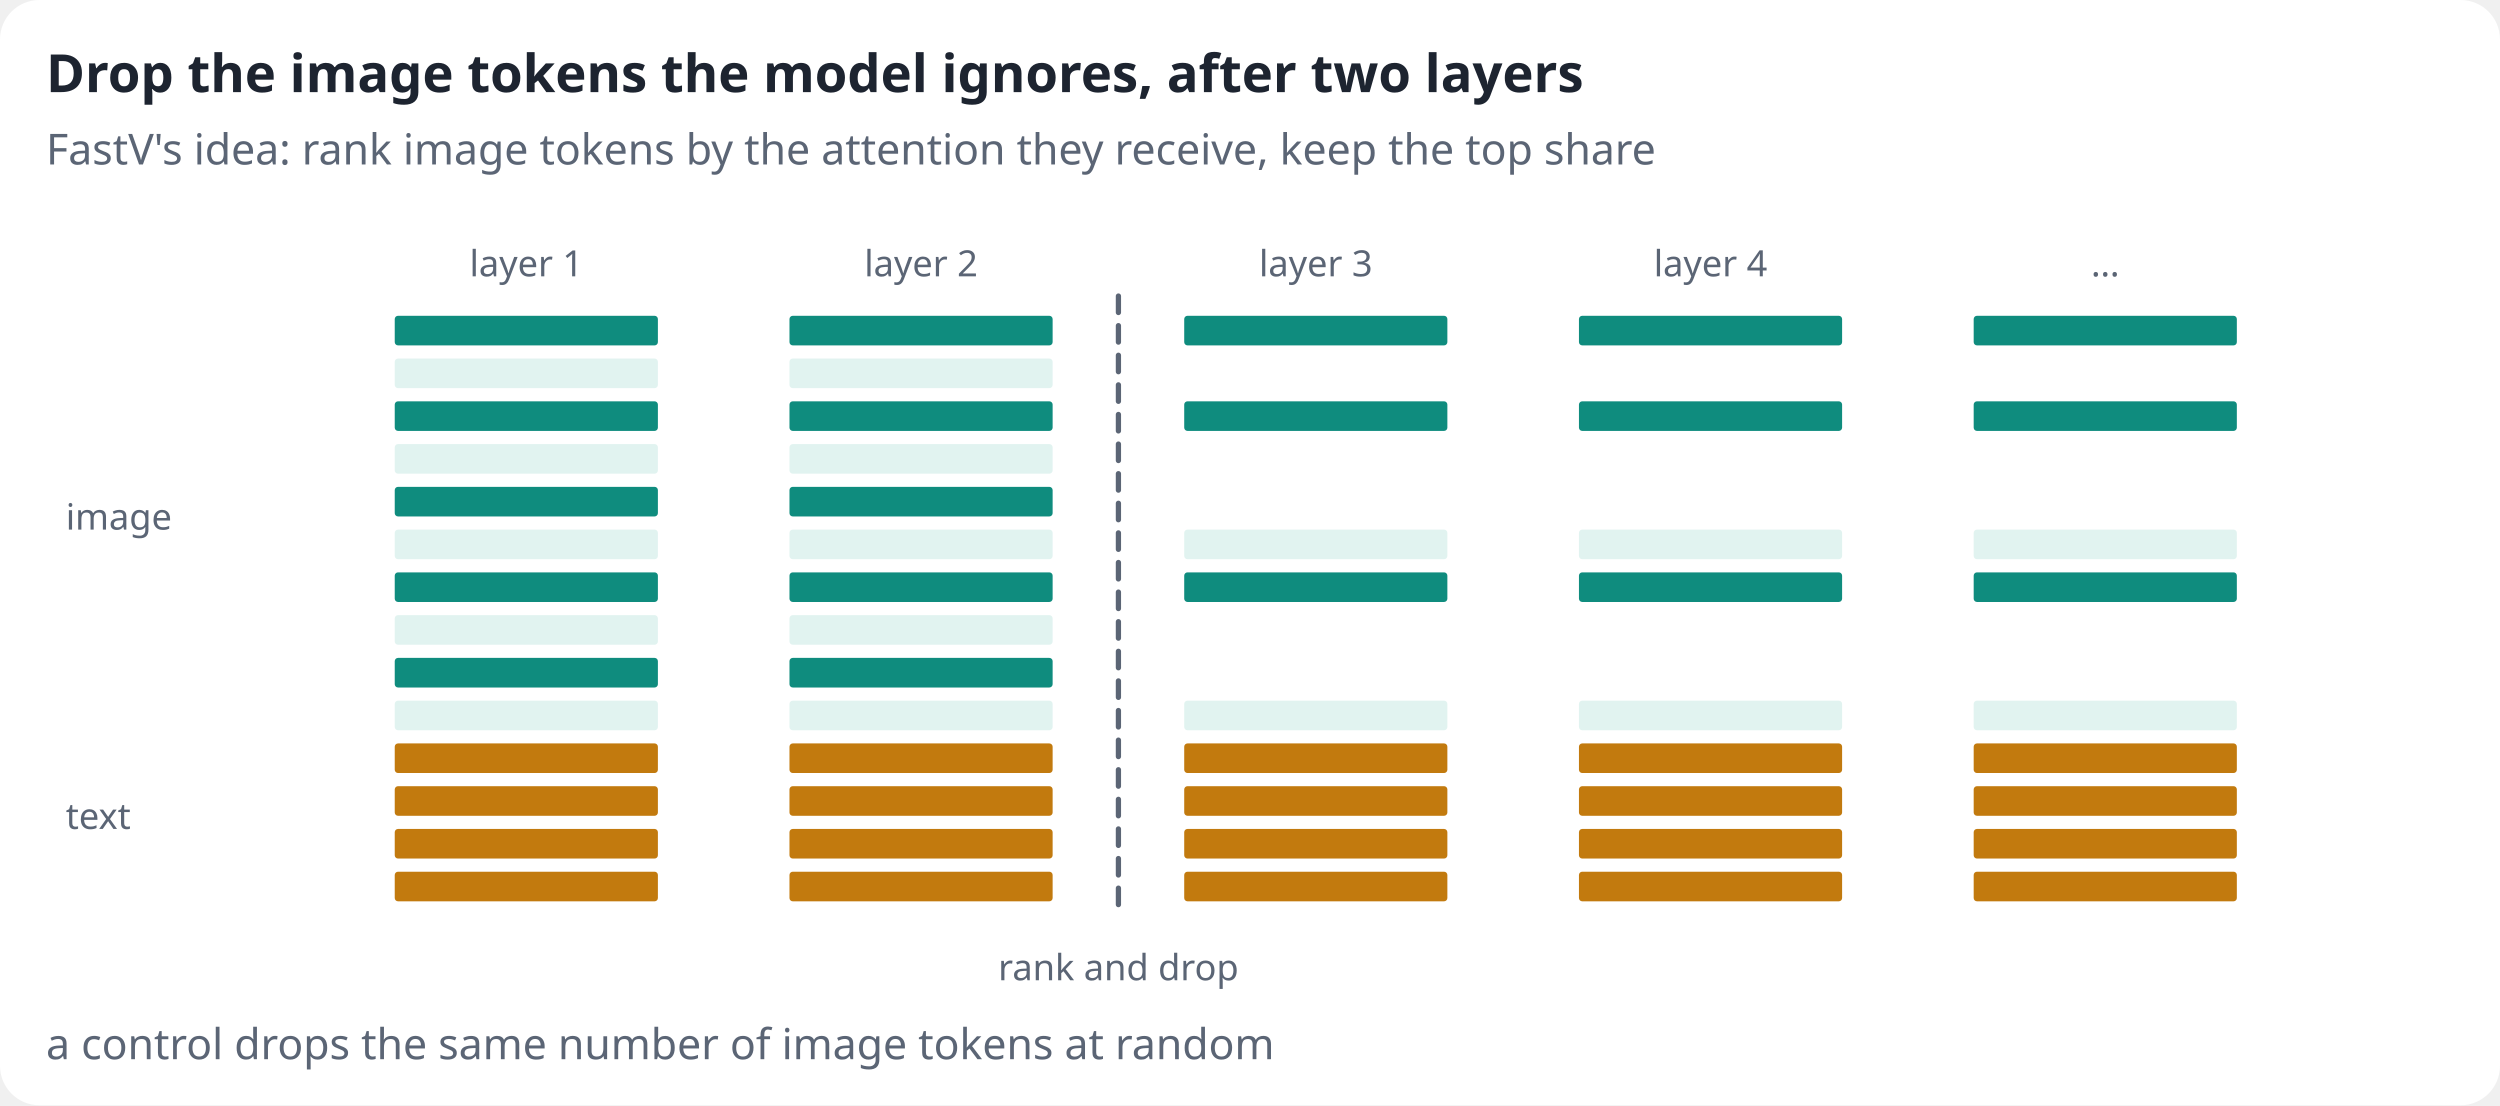
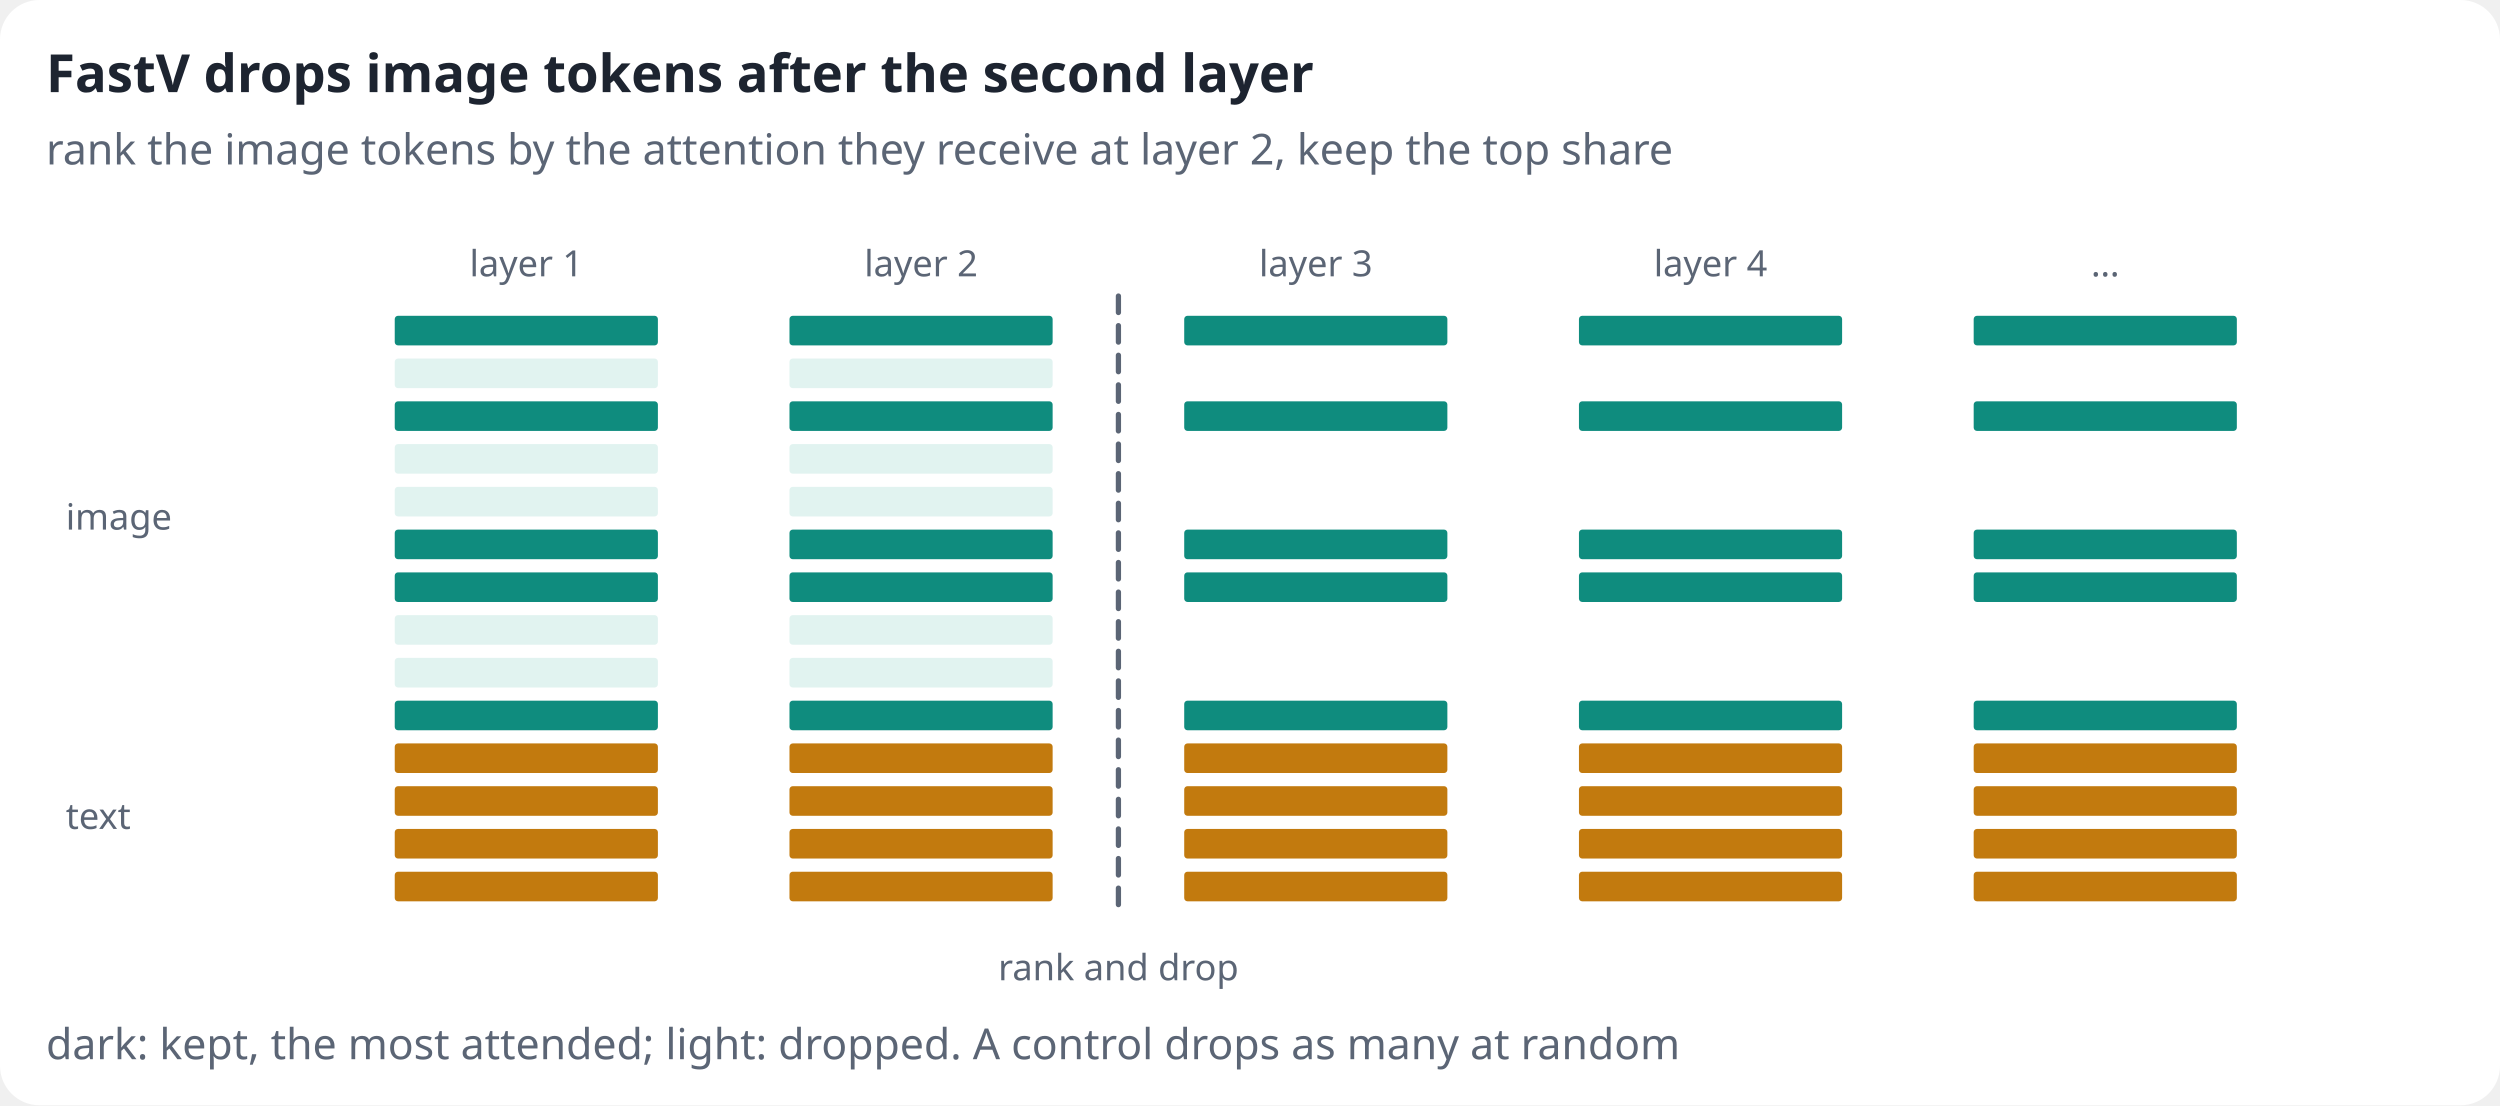
- <svg xmlns="http://www.w3.org/2000/svg" viewBox="0 0 760 336" width="760" height="336" role="img" aria-label="Pruning visual tokens inside the language model. All tokens pass through the first two layers. At layer two, the attention that the last prompt token pays to each image token ranks them; only the most-attended image tokens continue into the later layers, together with all the text tokens. The later layers do less work, and the question is how much the answer suffers">
+ <svg xmlns="http://www.w3.org/2000/svg" viewBox="0 0 760 336" width="760" height="336" role="img" aria-label="Pruning visual tokens inside the language model, as FastV does. All tokens pass through the first two layers. At layer two the image tokens are ranked by the attention they receive from the other tokens; only the most-attended ones, drawn dark, continue into the later layers, together with all the text tokens, and the rest, drawn light, are dropped. The later layers do less work, and the question is how much the answer suffers. A control drops the same number of image tokens at random">
  <defs>
    <marker id="arrow-muted" viewBox="0 0 10 10" refX="9" refY="5" markerWidth="7" markerHeight="7" orient="auto-start-reverse">
      <path d="M0,0 L10,5 L0,10 z" fill="#5B6575" />
    </marker>
    <marker id="arrow-data" viewBox="0 0 10 10" refX="9" refY="5" markerWidth="7" markerHeight="7" orient="auto-start-reverse">
      <path d="M0,0 L10,5 L0,10 z" fill="#C27A0E" />
    </marker>
    <marker id="arrow-enc" viewBox="0 0 10 10" refX="9" refY="5" markerWidth="7" markerHeight="7" orient="auto-start-reverse">
      <path d="M0,0 L10,5 L0,10 z" fill="#0F8C7E" />
    </marker>
    <marker id="arrow-dec" viewBox="0 0 10 10" refX="9" refY="5" markerWidth="7" markerHeight="7" orient="auto-start-reverse">
      <path d="M0,0 L10,5 L0,10 z" fill="#D23F57" />
    </marker>
    <marker id="arrow-att" viewBox="0 0 10 10" refX="9" refY="5" markerWidth="7" markerHeight="7" orient="auto-start-reverse">
      <path d="M0,0 L10,5 L0,10 z" fill="#6A55D8" />
    </marker>
  </defs>
  <rect width="760" height="336" rx="12" fill="#FFFFFF" />
-   <text x="14.0" y="28.0" text-anchor="start" font-family="IBM Plex Sans" font-size="16" font-weight="600" fill="#1D2430">Drop the image tokens the model ignores, after two layers</text>
-   <text x="14.0" y="50.0" text-anchor="start" font-family="IBM Plex Sans" font-size="13" font-weight="400" fill="#5B6575">FastV's idea: rank image tokens by the attention they receive, keep the top share</text>
+   <text x="14.0" y="28.0" text-anchor="start" font-family="IBM Plex Sans" font-size="16" font-weight="600" fill="#1D2430">FastV drops image tokens after the second layer</text>
+   <text x="14.0" y="50.0" text-anchor="start" font-family="IBM Plex Sans" font-size="13" font-weight="400" fill="#5B6575">rank the image tokens by the attention they receive at layer 2, keep the top share</text>
  <text x="160.0" y="84.0" text-anchor="middle" font-family="IBM Plex Mono" font-size="11" font-weight="400" fill="#5B6575">layer 1</text>
  <rect x="120.0" y="96.0" width="80.0" height="9.0" rx="1" fill="#0F8C7E" />
  <rect x="120.0" y="109.0" width="80.0" height="9.0" rx="1" fill="#E1F3F0" />
  <rect x="120.0" y="122.0" width="80.0" height="9.0" rx="1" fill="#0F8C7E" />
  <rect x="120.0" y="135.0" width="80.0" height="9.0" rx="1" fill="#E1F3F0" />
-   <rect x="120.0" y="148.0" width="80.0" height="9.0" rx="1" fill="#0F8C7E" />
-   <rect x="120.0" y="161.0" width="80.0" height="9.0" rx="1" fill="#E1F3F0" />
+   <rect x="120.0" y="148.0" width="80.0" height="9.0" rx="1" fill="#E1F3F0" />
+   <rect x="120.0" y="161.0" width="80.0" height="9.0" rx="1" fill="#0F8C7E" />
  <rect x="120.0" y="174.0" width="80.0" height="9.0" rx="1" fill="#0F8C7E" />
  <rect x="120.0" y="187.0" width="80.0" height="9.0" rx="1" fill="#E1F3F0" />
-   <rect x="120.0" y="200.0" width="80.0" height="9.0" rx="1" fill="#0F8C7E" />
-   <rect x="120.0" y="213.0" width="80.0" height="9.0" rx="1" fill="#E1F3F0" />
+   <rect x="120.0" y="200.0" width="80.0" height="9.0" rx="1" fill="#E1F3F0" />
+   <rect x="120.0" y="213.0" width="80.0" height="9.0" rx="1" fill="#0F8C7E" />
  <rect x="120.0" y="226.0" width="80.0" height="9.0" rx="1" fill="#C27A0E" />
  <rect x="120.0" y="239.0" width="80.0" height="9.0" rx="1" fill="#C27A0E" />
  <rect x="120.0" y="252.0" width="80.0" height="9.0" rx="1" fill="#C27A0E" />
  <rect x="120.0" y="265.0" width="80.0" height="9.0" rx="1" fill="#C27A0E" />
  <text x="280.0" y="84.0" text-anchor="middle" font-family="IBM Plex Mono" font-size="11" font-weight="400" fill="#5B6575">layer 2</text>
  <rect x="240.0" y="96.0" width="80.0" height="9.0" rx="1" fill="#0F8C7E" />
  <rect x="240.0" y="109.0" width="80.0" height="9.0" rx="1" fill="#E1F3F0" />
  <rect x="240.0" y="122.0" width="80.0" height="9.0" rx="1" fill="#0F8C7E" />
  <rect x="240.0" y="135.0" width="80.0" height="9.0" rx="1" fill="#E1F3F0" />
-   <rect x="240.0" y="148.0" width="80.0" height="9.0" rx="1" fill="#0F8C7E" />
-   <rect x="240.0" y="161.0" width="80.0" height="9.0" rx="1" fill="#E1F3F0" />
+   <rect x="240.0" y="148.0" width="80.0" height="9.0" rx="1" fill="#E1F3F0" />
+   <rect x="240.0" y="161.0" width="80.0" height="9.0" rx="1" fill="#0F8C7E" />
  <rect x="240.0" y="174.0" width="80.0" height="9.0" rx="1" fill="#0F8C7E" />
  <rect x="240.0" y="187.0" width="80.0" height="9.0" rx="1" fill="#E1F3F0" />
-   <rect x="240.0" y="200.0" width="80.0" height="9.0" rx="1" fill="#0F8C7E" />
-   <rect x="240.0" y="213.0" width="80.0" height="9.0" rx="1" fill="#E1F3F0" />
+   <rect x="240.0" y="200.0" width="80.0" height="9.0" rx="1" fill="#E1F3F0" />
+   <rect x="240.0" y="213.0" width="80.0" height="9.0" rx="1" fill="#0F8C7E" />
  <rect x="240.0" y="226.0" width="80.0" height="9.0" rx="1" fill="#C27A0E" />
  <rect x="240.0" y="239.0" width="80.0" height="9.0" rx="1" fill="#C27A0E" />
  <rect x="240.0" y="252.0" width="80.0" height="9.0" rx="1" fill="#C27A0E" />
  <rect x="240.0" y="265.0" width="80.0" height="9.0" rx="1" fill="#C27A0E" />
  <text x="400.0" y="84.0" text-anchor="middle" font-family="IBM Plex Mono" font-size="11" font-weight="400" fill="#5B6575">layer 3</text>
  <rect x="360.0" y="96.0" width="80.0" height="9.0" rx="1" fill="#0F8C7E" />
  <rect x="360.0" y="122.0" width="80.0" height="9.0" rx="1" fill="#0F8C7E" />
-   <rect x="360.0" y="161.0" width="80.0" height="9.0" rx="1" fill="#E1F3F0" />
+   <rect x="360.0" y="161.0" width="80.0" height="9.0" rx="1" fill="#0F8C7E" />
  <rect x="360.0" y="174.0" width="80.0" height="9.0" rx="1" fill="#0F8C7E" />
-   <rect x="360.0" y="213.0" width="80.0" height="9.0" rx="1" fill="#E1F3F0" />
+   <rect x="360.0" y="213.0" width="80.0" height="9.0" rx="1" fill="#0F8C7E" />
  <rect x="360.0" y="226.0" width="80.0" height="9.0" rx="1" fill="#C27A0E" />
  <rect x="360.0" y="239.0" width="80.0" height="9.0" rx="1" fill="#C27A0E" />
  <rect x="360.0" y="252.0" width="80.0" height="9.0" rx="1" fill="#C27A0E" />
  <rect x="360.0" y="265.0" width="80.0" height="9.0" rx="1" fill="#C27A0E" />
  <text x="520.0" y="84.0" text-anchor="middle" font-family="IBM Plex Mono" font-size="11" font-weight="400" fill="#5B6575">layer 4</text>
  <rect x="480.0" y="96.0" width="80.0" height="9.0" rx="1" fill="#0F8C7E" />
  <rect x="480.0" y="122.0" width="80.0" height="9.0" rx="1" fill="#0F8C7E" />
-   <rect x="480.0" y="161.0" width="80.0" height="9.0" rx="1" fill="#E1F3F0" />
+   <rect x="480.0" y="161.0" width="80.0" height="9.0" rx="1" fill="#0F8C7E" />
  <rect x="480.0" y="174.0" width="80.0" height="9.0" rx="1" fill="#0F8C7E" />
-   <rect x="480.0" y="213.0" width="80.0" height="9.0" rx="1" fill="#E1F3F0" />
+   <rect x="480.0" y="213.0" width="80.0" height="9.0" rx="1" fill="#0F8C7E" />
  <rect x="480.0" y="226.0" width="80.0" height="9.0" rx="1" fill="#C27A0E" />
  <rect x="480.0" y="239.0" width="80.0" height="9.0" rx="1" fill="#C27A0E" />
  <rect x="480.0" y="252.0" width="80.0" height="9.0" rx="1" fill="#C27A0E" />
  <rect x="480.0" y="265.0" width="80.0" height="9.0" rx="1" fill="#C27A0E" />
  <text x="640.0" y="84.0" text-anchor="middle" font-family="IBM Plex Mono" font-size="11" font-weight="400" fill="#5B6575">…</text>
  <rect x="600.0" y="96.0" width="80.0" height="9.0" rx="1" fill="#0F8C7E" />
  <rect x="600.0" y="122.0" width="80.0" height="9.0" rx="1" fill="#0F8C7E" />
-   <rect x="600.0" y="161.0" width="80.0" height="9.0" rx="1" fill="#E1F3F0" />
+   <rect x="600.0" y="161.0" width="80.0" height="9.0" rx="1" fill="#0F8C7E" />
  <rect x="600.0" y="174.0" width="80.0" height="9.0" rx="1" fill="#0F8C7E" />
-   <rect x="600.0" y="213.0" width="80.0" height="9.0" rx="1" fill="#E1F3F0" />
+   <rect x="600.0" y="213.0" width="80.0" height="9.0" rx="1" fill="#0F8C7E" />
  <rect x="600.0" y="226.0" width="80.0" height="9.0" rx="1" fill="#C27A0E" />
  <rect x="600.0" y="239.0" width="80.0" height="9.0" rx="1" fill="#C27A0E" />
  <rect x="600.0" y="252.0" width="80.0" height="9.0" rx="1" fill="#C27A0E" />
  <rect x="600.0" y="265.0" width="80.0" height="9.0" rx="1" fill="#C27A0E" />
  <text x="20.0" y="161.0" text-anchor="start" font-family="IBM Plex Mono" font-size="11" font-weight="400" fill="#5B6575">image</text>
  <text x="20.0" y="252.0" text-anchor="start" font-family="IBM Plex Mono" font-size="11" font-weight="400" fill="#5B6575">text</text>
  <polyline points="340.0,90.0 340.0,278.0" fill="none" stroke="#5B6575" stroke-width="1.6" stroke-dasharray="5 4" stroke-linecap="round" stroke-linejoin="round" />
  <text x="340.0" y="298.0" text-anchor="middle" font-family="IBM Plex Mono" font-size="11" font-weight="400" fill="#5B6575">rank and drop</text>
-   <text x="14.0" y="322.0" text-anchor="start" font-family="IBM Plex Sans" font-size="13" font-weight="400" fill="#5B6575">a control drops the same number of image tokens at random</text>
+   <text x="14.0" y="322.0" text-anchor="start" font-family="IBM Plex Sans" font-size="13" font-weight="400" fill="#5B6575">dark: kept, the most attended; light: dropped. A control drops as many at random</text>
</svg>
